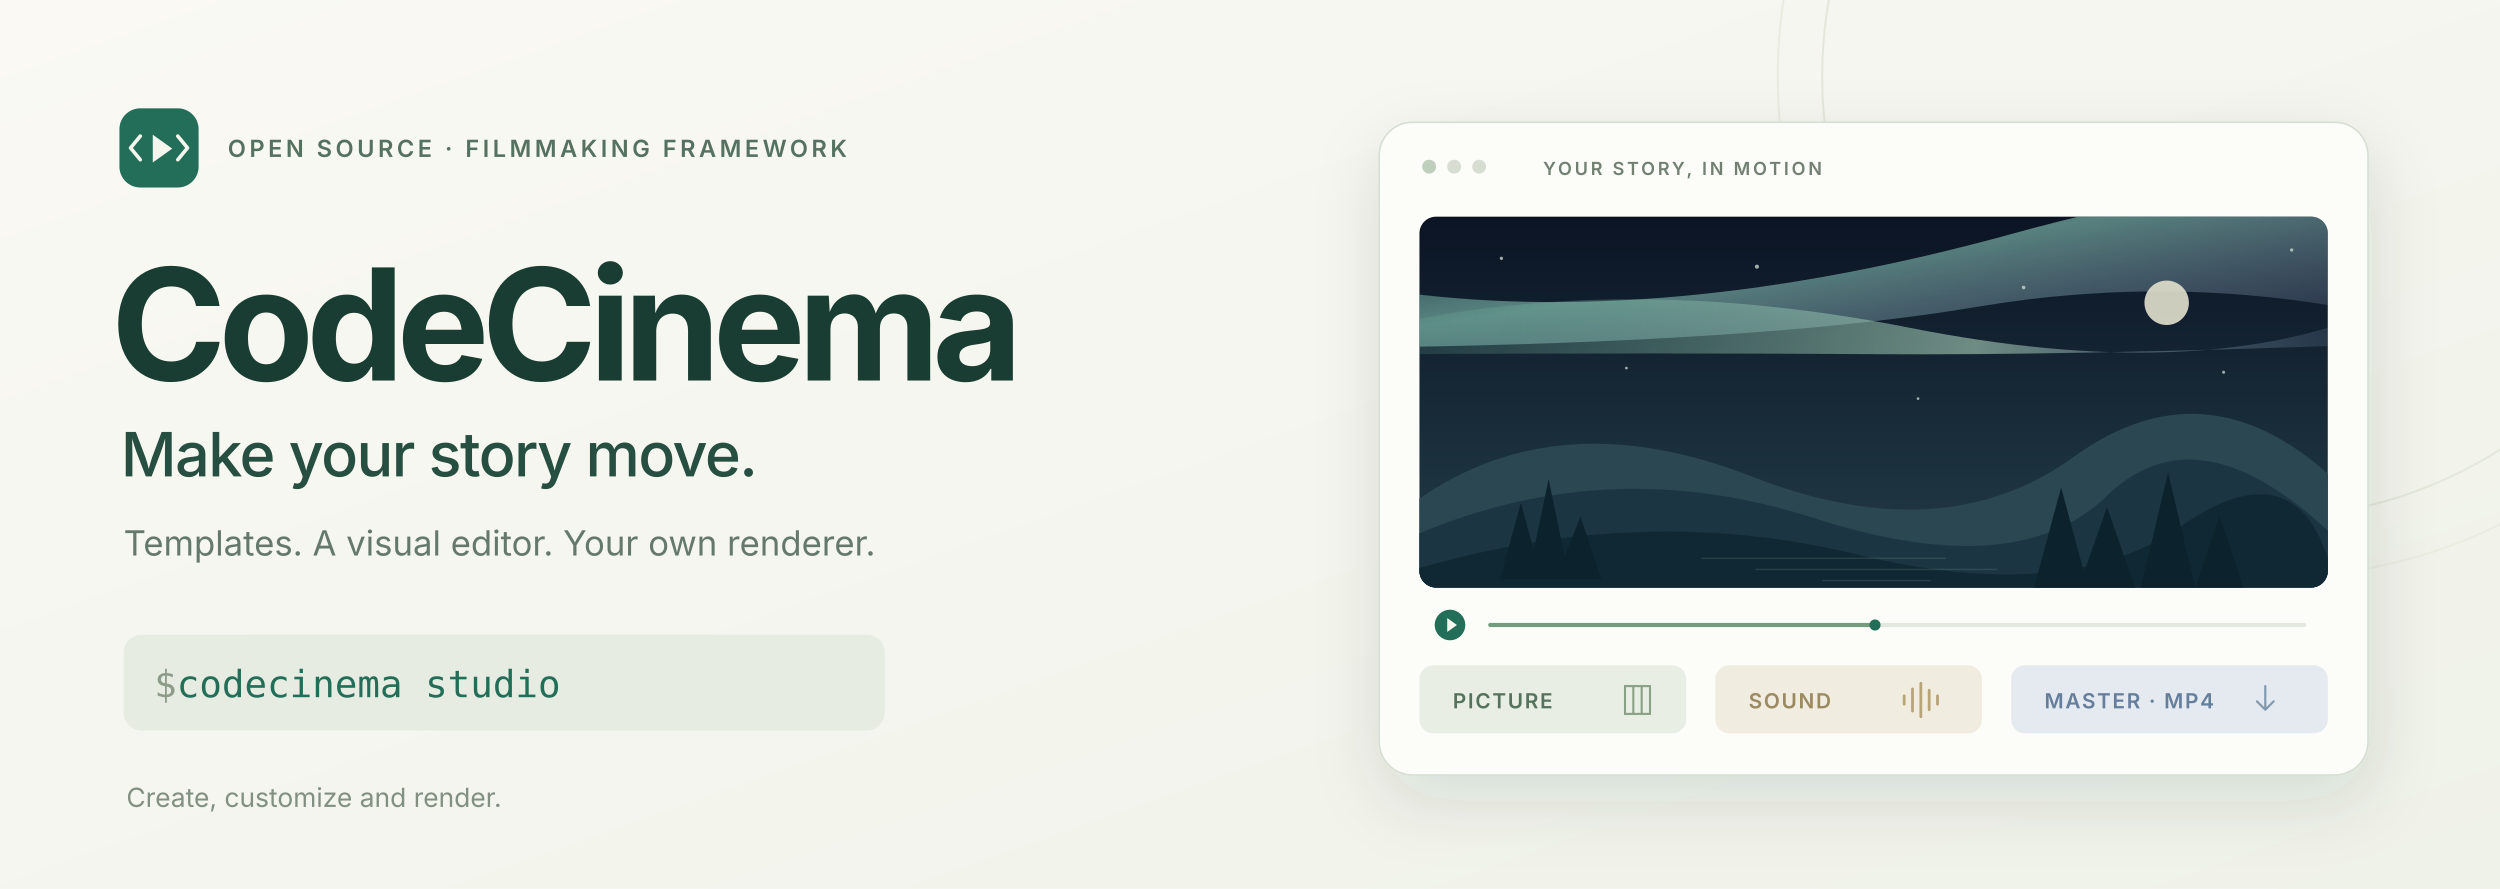
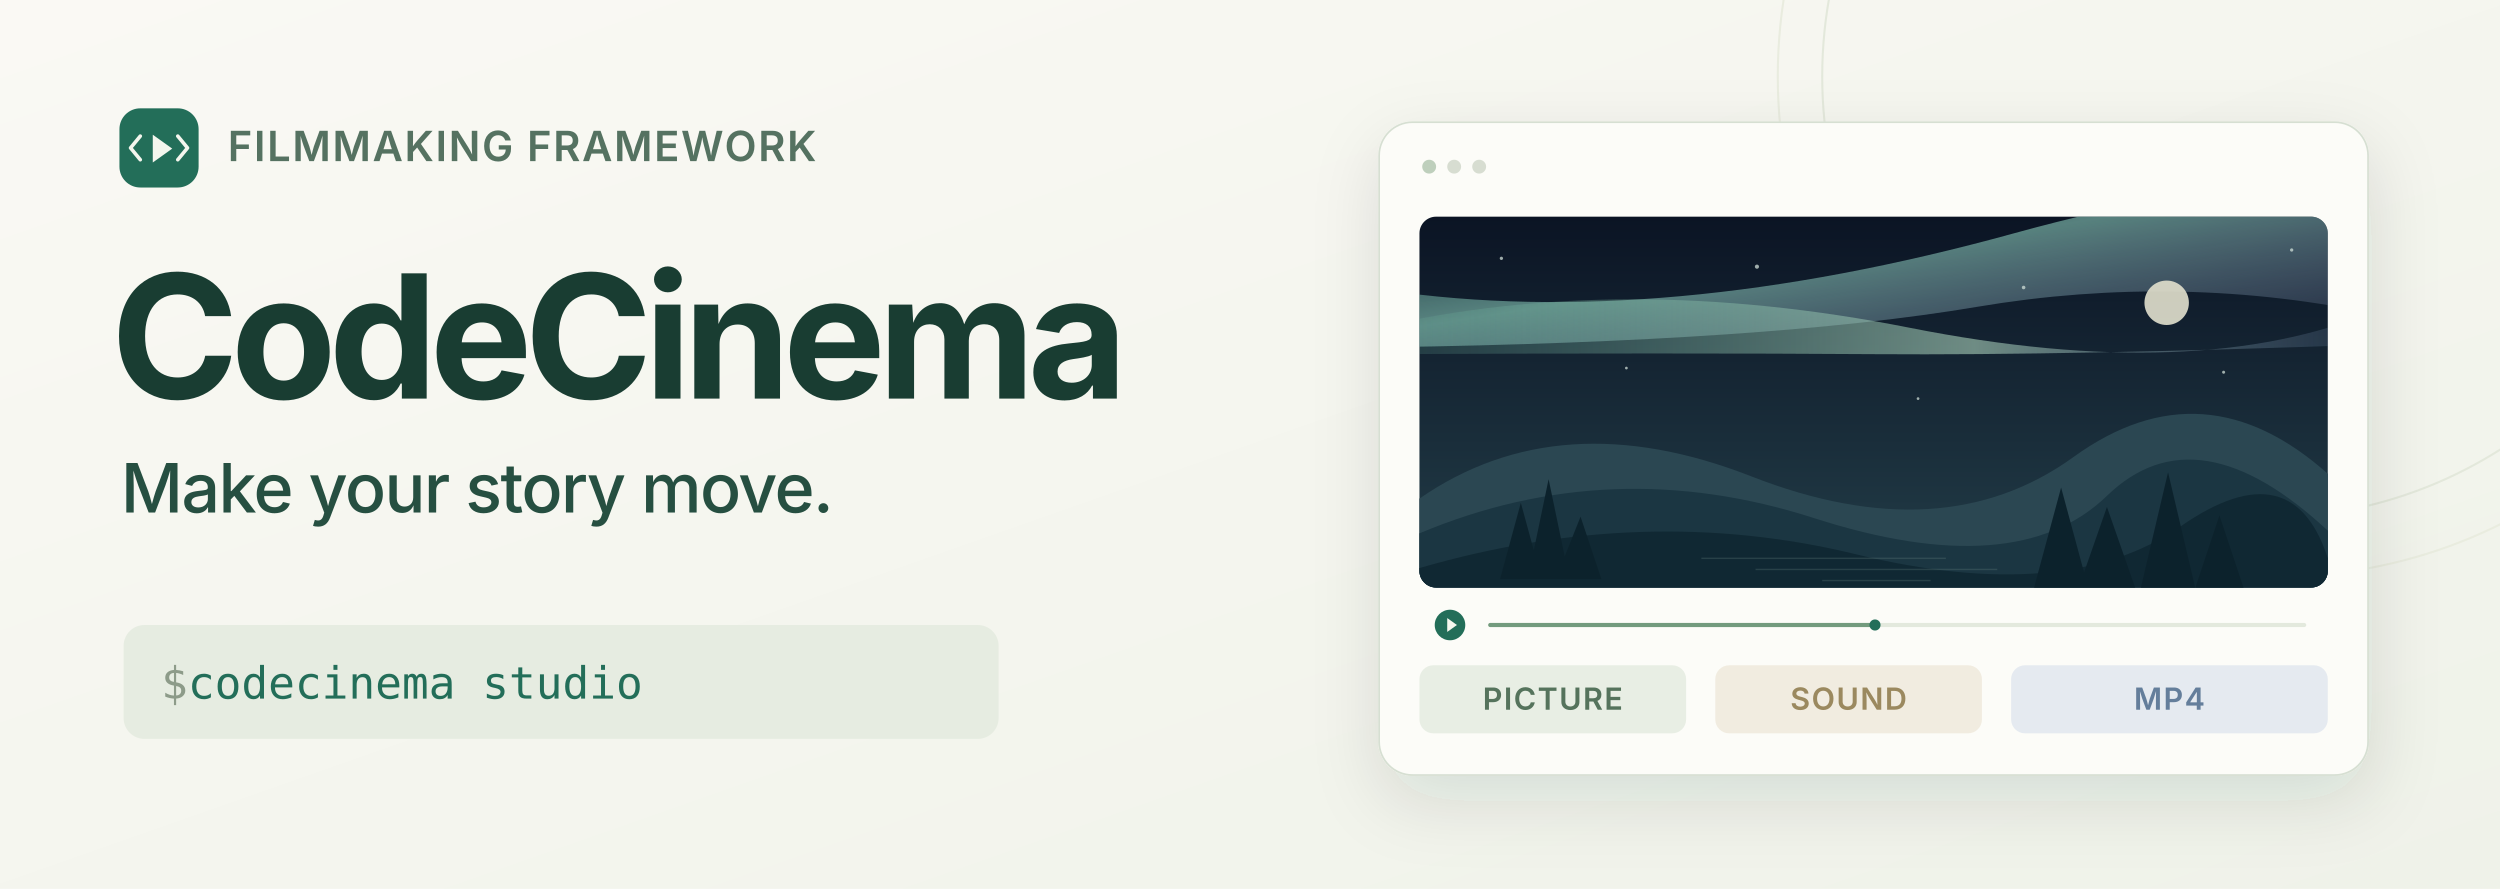
<svg xmlns="http://www.w3.org/2000/svg" width="1800" height="640" viewBox="0 0 1800 640" role="img" aria-labelledby="title desc">
  <defs>
    <linearGradient id="paper" x2="1" y2="1">
      <stop stop-color="#faf9f4" />
      <stop offset="1" stop-color="#eff2e9" />
    </linearGradient>
    <linearGradient id="sky" x2="0" y2="1">
      <stop stop-color="#0b1424" />
      <stop offset="1" stop-color="#233e49" />
    </linearGradient>
    <linearGradient id="aurora" x1="0" y1="0" x2="1" y2="1">
      <stop stop-color="#6db8a7" stop-opacity="0" />
      <stop offset=".45" stop-color="#80bcae" stop-opacity=".65" />
      <stop offset="1" stop-color="#8b88ba" stop-opacity=".08" />
    </linearGradient>
    <linearGradient id="wave" x1="0" y1="0" x2="1" y2="0">
      <stop stop-color="#6bb49d" stop-opacity=".15" />
      <stop offset=".6" stop-color="#abd2bb" stop-opacity=".6" />
      <stop offset="1" stop-color="#7f97bf" stop-opacity=".12" />
    </linearGradient>
    <filter id="shadow" x="-30%" y="-30%" width="160%" height="180%">
      <feDropShadow dy="18" stdDeviation="25" flood-color="#1c4233" flood-opacity=".12" />
    </filter>
    <clipPath id="picture">
      <rect x="1022" y="156" width="654" height="267" rx="12" />
    </clipPath>
    <style>
      text { font-family: 'Avenir Next', Inter, Arial, sans-serif; }
      .mono { font-family: 'SF Mono', 'SFMono-Regular', Consolas, monospace; }
    </style>
  </defs>
  <rect width="1800" height="640" fill="url(#paper)" />
  <circle cx="1630" cy="55" r="318" fill="none" stroke="#e3e8db" stroke-width="1.5" />
  <circle cx="1640" cy="55" r="360" fill="none" stroke="#e9ecdf" stroke-width="1.5" />
  <rect x="86" y="78" width="57" height="57" rx="15" fill="#236e59" />
  <path d="M101 98 94 106.5 101 115 M128 98 135 106.5 128 115" fill="none" stroke="#f4f6ee" stroke-width="2.6" stroke-linecap="round" stroke-linejoin="round" />
  <path d="M110 97 110 117 124 107Z" fill="#f4f6ee" />
-   <text x="164" y="113" font-size="17" font-weight="600" letter-spacing="2.5" fill="#557261">OPEN SOURCE · FILMMAKING FRAMEWORK</text>
-   <text x="80" y="274" font-size="112" font-weight="700" letter-spacing="-5.5" fill="#193d32">CodeCinema</text>
-   <text x="87" y="343" font-size="44" font-weight="500" letter-spacing="-1.1" fill="#264f41">Make your story move.</text>
-   <text x="89" y="400" font-size="25" fill="#64796c">Templates. A visual editor. Your own renderer.</text>
-   <rect x="89" y="457" width="548" height="69" rx="13" fill="#e6ece1" />
-   <text x="111" y="502" class="mono" font-size="27" fill="#236e59">
+   <text x="164" y="116" font-size="30" font-weight="600" letter-spacing="1.2" fill="#557261">FILMMAKING FRAMEWORK</text>
+   <text x="80" y="287" font-size="124" font-weight="700" letter-spacing="-5.5" fill="#193d32">CodeCinema</text>
+   <text x="87" y="369" font-size="49" font-weight="500" letter-spacing="-1.1" fill="#264f41">Make your story move.</text>
+   <rect x="89" y="450" width="630" height="82" rx="15" fill="#e6ece1" />
+   <text x="116" y="503" class="mono" font-size="32" fill="#236e59">
    <tspan fill="#8d9b89">$ </tspan>codecinema studio</text>
-   <text x="91" y="581" font-size="19" fill="#829082">Create, customize and render.</text>
  <g filter="url(#shadow)">
    <rect x="993" y="88" width="712" height="470" rx="24" fill="#fcfcf8" stroke="#d6dfd2" stroke-width="1.2" />
  </g>
  <circle cx="1029" cy="120" r="5" fill="#becfbc" />
  <circle cx="1047" cy="120" r="5" fill="#d7ddd1" />
  <circle cx="1065" cy="120" r="5" fill="#d7ddd1" />
-   <text x="1111" y="126" font-size="13" font-weight="600" letter-spacing="2" fill="#718070">YOUR STORY, IN MOTION</text>
  <rect x="1022" y="156" width="654" height="267" rx="12" fill="url(#sky)" />
  <g clip-path="url(#picture)">
    <path d="M998 209 Q1196 238 1450 168 T1715 183 L1715 227 Q1571 196 1423 221 T998 250Z" fill="url(#aurora)" />
    <path d="M991 236 Q1168 195 1375 236 T1710 224 L1710 248 Q1490 256 1350 255 T991 255Z" fill="url(#wave)" />
    <path d="M1022 359 Q1123 289 1261 343 T1493 329 T1677 342 V423 H1022Z" fill="#2b4752" />
    <path d="M1022 384 Q1160 326 1306 373 T1517 357 T1677 383 V423 H1022Z" fill="#1b3642" />
    <path d="M1022 409 Q1184 362 1336 399 T1570 379 T1677 405 V423 H1022Z" fill="#102833" />
    <g fill="#d6e4dc" opacity=".72">
      <circle cx="1081" cy="186" r="1.2" />
      <circle cx="1171" cy="265" r="1" />
      <circle cx="1265" cy="192" r="1.5" />
      <circle cx="1381" cy="287" r="1" />
      <circle cx="1457" cy="207" r="1.3" />
      <circle cx="1601" cy="268" r="1.1" />
      <circle cx="1650" cy="180" r="1.2" />
    </g>
    <circle cx="1560" cy="218" r="16" fill="#dddcca" opacity=".92" />
    <g fill="#0c222c">
      <path d="M1080 417 1095 362 1110 417Z M1100 417 1115 345 1130 417Z M1120 417 1138 372 1153 417Z M1464 425 1484 351 1504 425Z M1496 425 1517 365 1538 425Z M1541 425 1561 340 1581 425Z M1580 425 1598 371 1616 425Z" />
    </g>
    <path d="M1225 402H1401 M1264 410H1438 M1312 418H1390" stroke="#718c89" stroke-width="1" opacity=".25" />
  </g>
  <circle cx="1044" cy="450" r="11" fill="#236e59" />
  <path d="M1042 445 1042 455 1049 450Z" fill="#f5f7ee" />
  <path d="M1073 450H1659" stroke="#e3e9dd" stroke-width="3" stroke-linecap="round" />
  <path d="M1073 450H1350" stroke="#739b7e" stroke-width="3" stroke-linecap="round" />
  <circle cx="1350" cy="450" r="4" fill="#236e59" />
  <rect x="1022" y="479" width="192" height="49" rx="10" fill="#e8eee4" />
-   <text x="1046" y="510" font-size="15" font-weight="600" letter-spacing="1.2" fill="#55735c">PICTURE</text>
-   <path d="M1170 494H1188V514H1170Z M1176 494V514 M1182 494V514" fill="none" stroke="#88a084" stroke-width="1.5" />
+   <text x="1118" y="511" text-anchor="middle" font-size="22" font-weight="600" letter-spacing="1" fill="#55735c">PICTURE</text>
  <rect x="1235" y="479" width="192" height="49" rx="10" fill="#f1ece0" />
-   <text x="1259" y="510" font-size="15" font-weight="600" letter-spacing="1.2" fill="#9b895f">SOUND</text>
-   <path d="M1371 501V507 M1377 496V512 M1383 492V516 M1389 497V511 M1395 501V507" stroke="#b7a477" stroke-width="2" stroke-linecap="round" />
+   <text x="1331" y="511" text-anchor="middle" font-size="22" font-weight="600" letter-spacing="1" fill="#9b895f">SOUND</text>
  <rect x="1448" y="479" width="228" height="49" rx="10" fill="#e5eaf0" />
-   <text x="1472" y="510" font-size="15" font-weight="600" letter-spacing="1.2" fill="#647e9b">MASTER · MP4</text>
-   <path d="M1631 494 1631 511 M1625 505 1631 511 1637 505" fill="none" stroke="#829bb0" stroke-width="1.6" stroke-linecap="round" stroke-linejoin="round" />
+   <text x="1562" y="511" text-anchor="middle" font-size="22" font-weight="600" letter-spacing="1" fill="#647e9b">MP4</text>
</svg>
